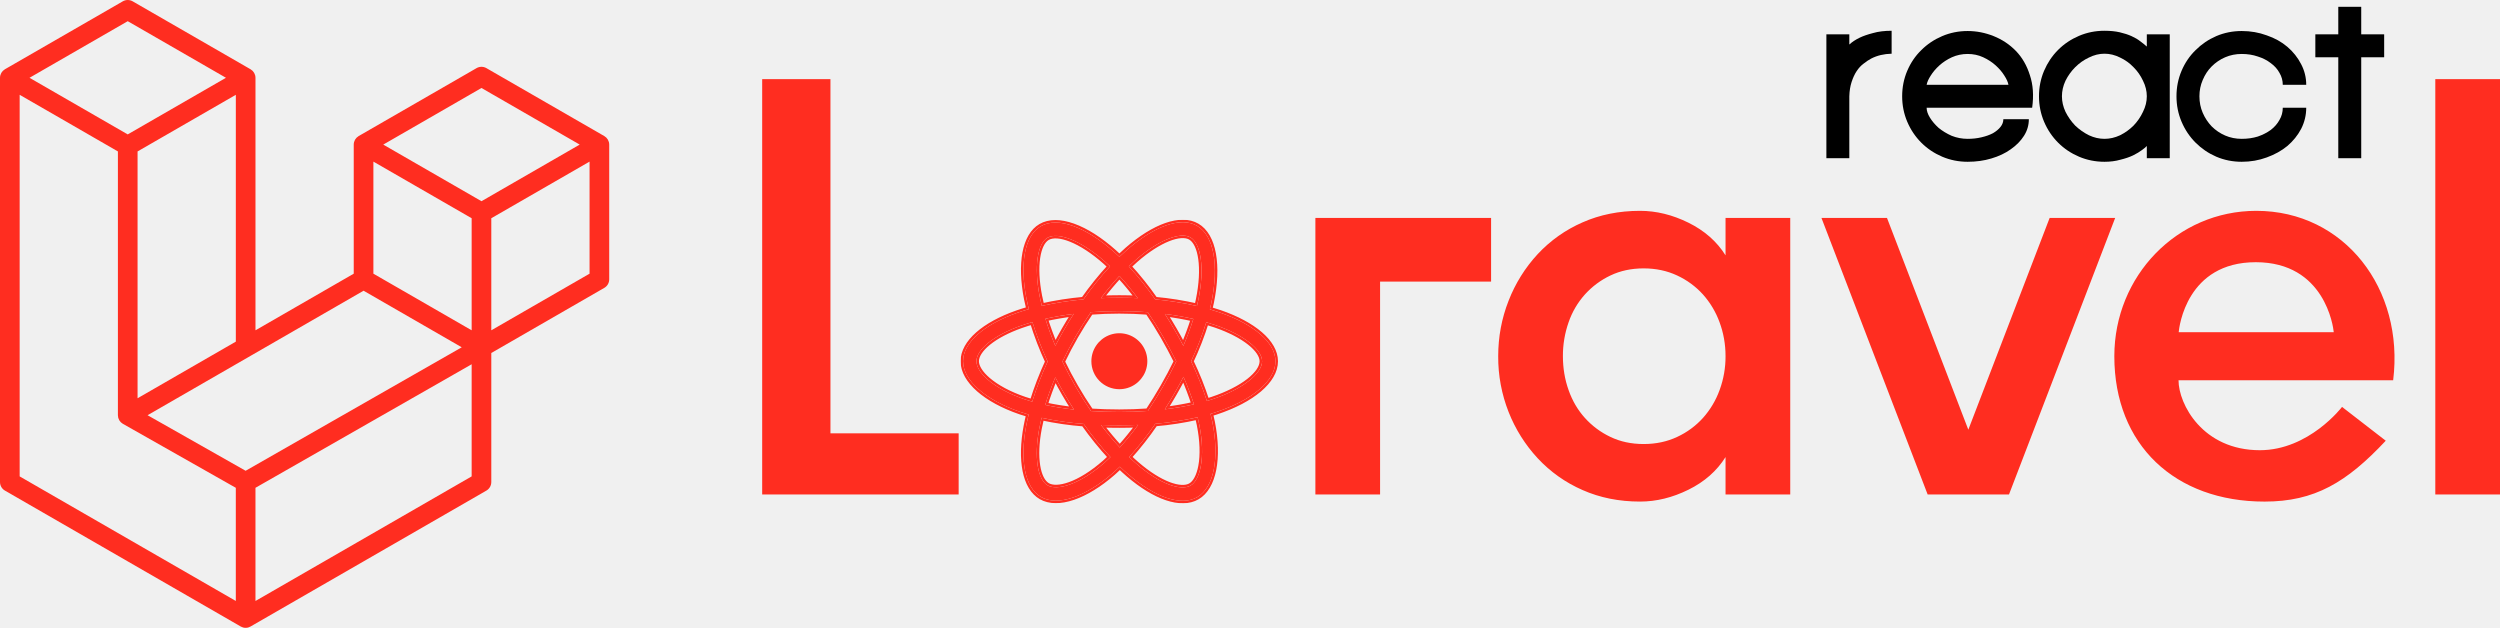
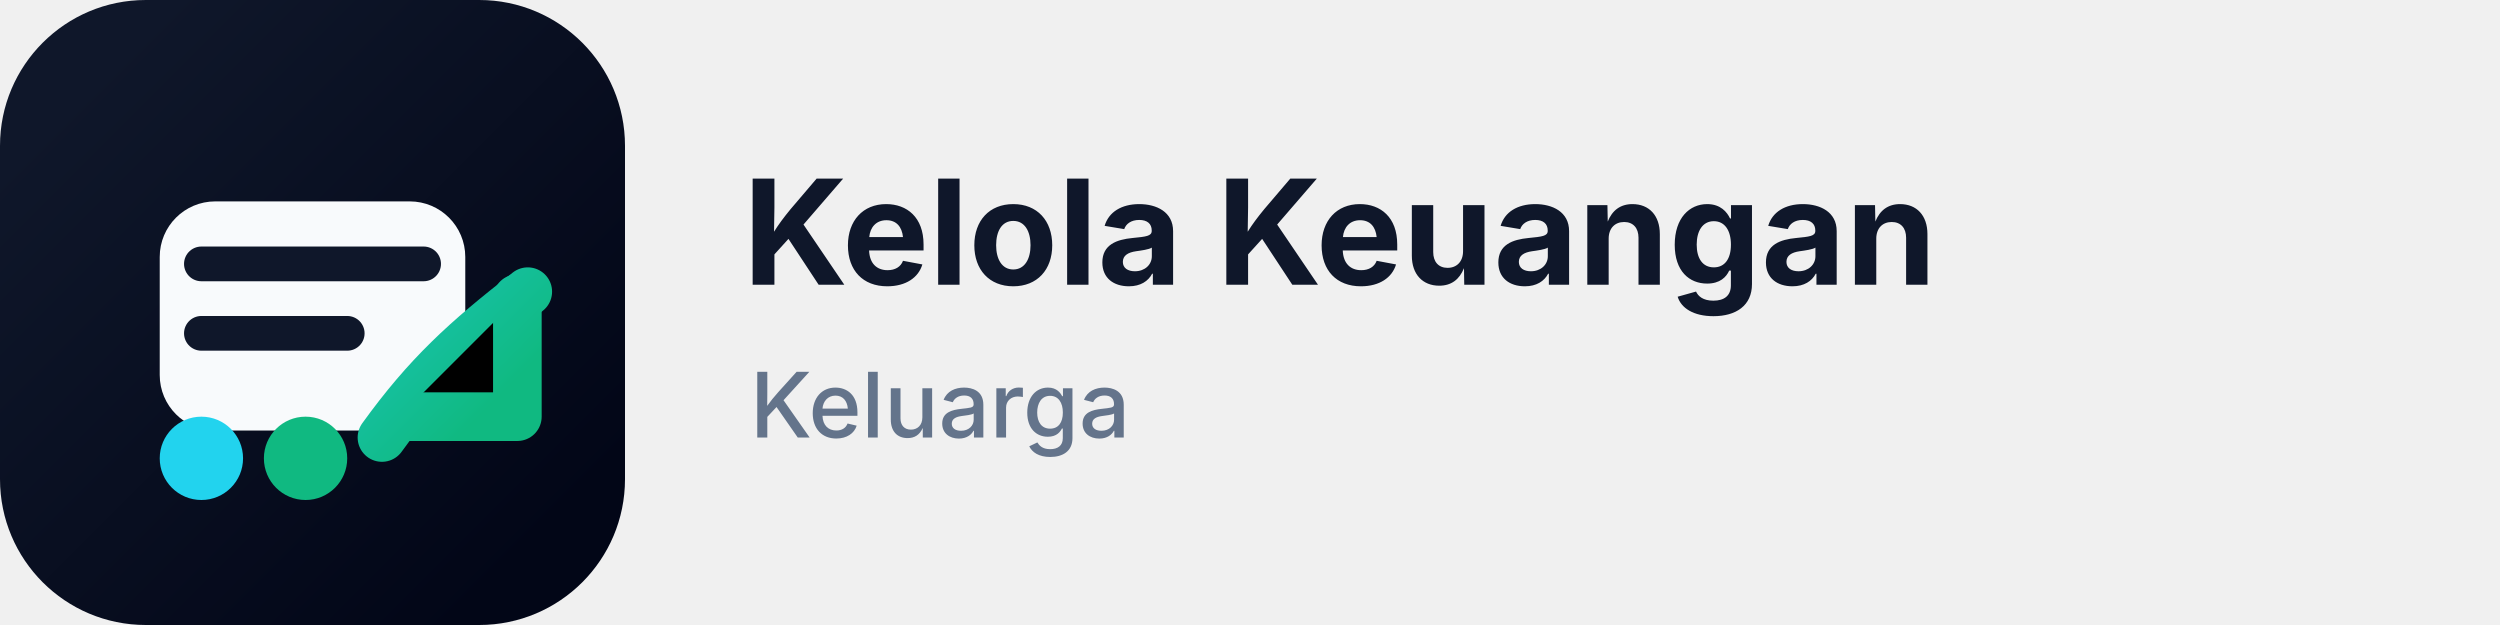
- <svg xmlns="http://www.w3.org/2000/svg" width="1991" height="500" viewBox="0 0 1991 500" fill="none">
-   <mask id="path-1-outside-1_1_7" maskUnits="userSpaceOnUse" x="765" y="175" width="253" height="226" fill="black">
-     <rect fill="white" x="765" y="175" width="253" height="226" />
-     <path d="M971.537 248.894C968.887 247.988 966.217 247.145 963.529 246.365C963.975 244.551 964.386 242.726 964.763 240.892C970.827 211.403 966.862 187.646 953.33 179.825C940.374 172.321 919.125 180.141 897.69 198.84C895.582 200.685 893.518 202.585 891.496 204.541C890.149 203.242 888.767 201.97 887.35 200.727C864.884 180.732 842.365 172.31 828.849 180.157C815.893 187.677 812.042 210.009 817.499 237.958C818.045 240.722 818.658 243.474 819.339 246.214C816.152 247.121 813.073 248.09 810.13 249.117C783.823 258.316 767 272.739 767 287.696C767 303.15 785.056 318.646 812.488 328.042C814.713 328.799 816.959 329.502 819.225 330.152C818.489 333.085 817.838 336.051 817.271 339.05C812.089 366.518 816.131 388.321 829.062 395.795C842.417 403.511 864.822 395.582 886.661 376.458C888.389 374.945 890.116 373.347 891.844 371.664C894.027 373.775 896.273 375.824 898.581 377.811C919.726 396.043 940.607 403.408 953.517 395.914C966.862 388.171 971.2 364.746 965.566 336.246C965.134 334.07 964.637 331.848 964.074 329.582C965.649 329.115 967.192 328.633 968.702 328.136C997.206 318.667 1015.78 303.358 1015.78 287.711C1015.76 272.682 998.403 258.165 971.537 248.894ZM904.681 206.873C923.043 190.854 940.208 184.531 948.033 189.05C956.362 193.865 959.601 213.279 954.367 238.741C954.021 240.399 953.648 242.053 953.247 243.701C942.289 241.208 931.177 239.449 919.985 238.435C913.577 229.204 906.553 220.417 898.959 212.133C900.818 210.33 902.722 208.576 904.671 206.873H904.681ZM840.453 300.476C842.702 304.829 845.053 309.129 847.507 313.376C850.005 317.708 852.608 321.977 855.317 326.182C847.616 325.345 839.963 324.111 832.389 322.487C834.586 315.376 837.292 307.991 840.453 300.476ZM840.453 275.429C837.343 268.074 834.711 260.84 832.55 253.853C839.65 252.262 847.216 250.962 855.104 249.977C852.461 254.102 849.918 258.288 847.475 262.534C845.033 266.781 842.687 271.079 840.437 275.429H840.453ZM846.102 287.955C849.377 281.124 852.905 274.425 856.685 267.857C860.461 261.292 864.481 254.878 868.745 248.614C876.146 248.054 883.733 247.759 891.398 247.759C899.063 247.759 906.697 248.054 914.093 248.619C918.311 254.869 922.307 261.261 926.08 267.795C929.853 274.328 933.427 280.996 936.803 287.799C933.472 294.654 929.906 301.381 926.106 307.981C922.336 314.545 918.363 320.978 914.186 327.281C906.801 327.799 899.156 328.084 891.382 328.084C883.609 328.084 876.109 327.84 868.859 327.369C864.564 321.084 860.511 314.642 856.7 308.043C852.89 301.444 849.352 294.748 846.087 287.955H846.102ZM935.305 313.303C937.81 308.957 940.215 304.553 942.519 300.093C945.678 307.255 948.467 314.576 950.874 322.025C943.21 323.751 935.462 325.074 927.661 325.99C930.293 321.813 932.842 317.584 935.305 313.303ZM942.416 275.434C940.121 271.063 937.736 266.744 935.258 262.477C932.84 258.269 930.319 254.113 927.697 250.008C935.632 251.013 943.245 252.35 950.381 253.983C948.087 261.262 945.428 268.421 942.416 275.434ZM891.502 219.747C896.677 225.401 901.563 231.314 906.143 237.461C896.347 236.994 886.545 236.994 876.736 237.461C881.572 231.066 886.521 225.131 891.502 219.747ZM834.198 189.366C842.521 184.536 860.924 191.439 880.323 208.682C881.561 209.786 882.81 210.941 884.054 212.139C876.422 220.421 869.348 229.201 862.878 238.42C851.711 239.426 840.621 241.157 829.678 243.602C829.046 241.059 828.476 238.499 827.968 235.922C823.278 211.962 826.382 193.901 834.198 189.366ZM822.065 319.89C819.992 319.299 817.945 318.658 815.924 317.967C803.796 313.821 793.779 308.411 786.901 302.518C780.744 297.237 777.624 291.966 777.624 287.696C777.624 278.621 791.13 267.043 813.654 259.191C816.483 258.207 819.337 257.307 822.215 256.491C825.561 267.242 829.612 277.759 834.343 287.976C829.555 298.333 825.454 308.994 822.065 319.89ZM879.659 368.436C870.004 376.894 860.333 382.89 851.808 385.911C844.148 388.622 838.048 388.7 834.363 386.569C826.517 382.035 823.252 364.523 827.704 341.035C828.232 338.271 828.837 335.507 829.518 332.743C840.57 335.124 851.771 336.75 863.044 337.609C869.577 346.876 876.71 355.706 884.396 364.041C882.852 365.559 881.271 367.021 879.659 368.436ZM891.797 356.402C886.76 350.955 881.732 344.927 876.83 338.449C881.594 338.636 886.445 338.729 891.382 338.729C896.451 338.729 901.468 338.62 906.412 338.397C901.849 344.643 896.971 350.652 891.797 356.402ZM956.331 371.219C954.849 379.221 951.869 384.559 948.184 386.694C940.342 391.244 923.577 385.331 905.5 369.736C903.427 367.954 901.354 366.041 899.244 364.036C906.781 355.668 913.747 346.803 920.094 337.501C931.429 336.54 942.685 334.8 953.781 332.292C954.289 334.344 954.738 336.355 955.128 338.325C957.621 350.918 957.979 362.31 956.331 371.219ZM965.349 318.024C963.991 318.475 962.591 318.911 961.171 319.336C957.692 308.535 953.483 297.983 948.572 287.753C953.299 277.659 957.343 267.26 960.679 256.626C963.224 257.367 965.696 258.145 968.075 258.969C991.096 266.908 1005.14 278.663 1005.14 287.696C1005.14 297.335 989.971 309.846 965.349 318.024Z" />
-   </mask>
-   <path d="M971.537 248.894C968.887 247.988 966.217 247.145 963.529 246.365C963.975 244.551 964.386 242.726 964.763 240.892C970.827 211.403 966.862 187.646 953.33 179.825C940.374 172.321 919.125 180.141 897.69 198.84C895.582 200.685 893.518 202.585 891.496 204.541C890.149 203.242 888.767 201.97 887.35 200.727C864.884 180.732 842.365 172.31 828.849 180.157C815.893 187.677 812.042 210.009 817.499 237.958C818.045 240.722 818.658 243.474 819.339 246.214C816.152 247.121 813.073 248.09 810.13 249.117C783.823 258.316 767 272.739 767 287.696C767 303.15 785.056 318.646 812.488 328.042C814.713 328.799 816.959 329.502 819.225 330.152C818.489 333.085 817.838 336.051 817.271 339.05C812.089 366.518 816.131 388.321 829.062 395.795C842.417 403.511 864.822 395.582 886.661 376.458C888.389 374.945 890.116 373.347 891.844 371.664C894.027 373.775 896.273 375.824 898.581 377.811C919.726 396.043 940.607 403.408 953.517 395.914C966.862 388.171 971.2 364.746 965.566 336.246C965.134 334.07 964.637 331.848 964.074 329.582C965.649 329.115 967.192 328.633 968.702 328.136C997.206 318.667 1015.78 303.358 1015.78 287.711C1015.76 272.682 998.403 258.165 971.537 248.894ZM904.681 206.873C923.043 190.854 940.208 184.531 948.033 189.05C956.362 193.865 959.601 213.279 954.367 238.741C954.021 240.399 953.648 242.053 953.247 243.701C942.289 241.208 931.177 239.449 919.985 238.435C913.577 229.204 906.553 220.417 898.959 212.133C900.818 210.33 902.722 208.576 904.671 206.873H904.681ZM840.453 300.476C842.702 304.829 845.053 309.129 847.507 313.376C850.005 317.708 852.608 321.977 855.317 326.182C847.616 325.345 839.963 324.111 832.389 322.487C834.586 315.376 837.292 307.991 840.453 300.476ZM840.453 275.429C837.343 268.074 834.711 260.84 832.55 253.853C839.65 252.262 847.216 250.962 855.104 249.977C852.461 254.102 849.918 258.288 847.475 262.534C845.033 266.781 842.687 271.079 840.437 275.429H840.453ZM846.102 287.955C849.377 281.124 852.905 274.425 856.685 267.857C860.461 261.292 864.481 254.878 868.745 248.614C876.146 248.054 883.733 247.759 891.398 247.759C899.063 247.759 906.697 248.054 914.093 248.619C918.311 254.869 922.307 261.261 926.08 267.795C929.853 274.328 933.427 280.996 936.803 287.799C933.472 294.654 929.906 301.381 926.106 307.981C922.336 314.545 918.363 320.978 914.186 327.281C906.801 327.799 899.156 328.084 891.382 328.084C883.609 328.084 876.109 327.84 868.859 327.369C864.564 321.084 860.511 314.642 856.7 308.043C852.89 301.444 849.352 294.748 846.087 287.955H846.102ZM935.305 313.303C937.81 308.957 940.215 304.553 942.519 300.093C945.678 307.255 948.467 314.576 950.874 322.025C943.21 323.751 935.462 325.074 927.661 325.99C930.293 321.813 932.842 317.584 935.305 313.303ZM942.416 275.434C940.121 271.063 937.736 266.744 935.258 262.477C932.84 258.269 930.319 254.113 927.697 250.008C935.632 251.013 943.245 252.35 950.381 253.983C948.087 261.262 945.428 268.421 942.416 275.434ZM891.502 219.747C896.677 225.401 901.563 231.314 906.143 237.461C896.347 236.994 886.545 236.994 876.736 237.461C881.572 231.066 886.521 225.131 891.502 219.747ZM834.198 189.366C842.521 184.536 860.924 191.439 880.323 208.682C881.561 209.786 882.81 210.941 884.054 212.139C876.422 220.421 869.348 229.201 862.878 238.42C851.711 239.426 840.621 241.157 829.678 243.602C829.046 241.059 828.476 238.499 827.968 235.922C823.278 211.962 826.382 193.901 834.198 189.366ZM822.065 319.89C819.992 319.299 817.945 318.658 815.924 317.967C803.796 313.821 793.779 308.411 786.901 302.518C780.744 297.237 777.624 291.966 777.624 287.696C777.624 278.621 791.13 267.043 813.654 259.191C816.483 258.207 819.337 257.307 822.215 256.491C825.561 267.242 829.612 277.759 834.343 287.976C829.555 298.333 825.454 308.994 822.065 319.89ZM879.659 368.436C870.004 376.894 860.333 382.89 851.808 385.911C844.148 388.622 838.048 388.7 834.363 386.569C826.517 382.035 823.252 364.523 827.704 341.035C828.232 338.271 828.837 335.507 829.518 332.743C840.57 335.124 851.771 336.75 863.044 337.609C869.577 346.876 876.71 355.706 884.396 364.041C882.852 365.559 881.271 367.021 879.659 368.436ZM891.797 356.402C886.76 350.955 881.732 344.927 876.83 338.449C881.594 338.636 886.445 338.729 891.382 338.729C896.451 338.729 901.468 338.62 906.412 338.397C901.849 344.643 896.971 350.652 891.797 356.402ZM956.331 371.219C954.849 379.221 951.869 384.559 948.184 386.694C940.342 391.244 923.577 385.331 905.5 369.736C903.427 367.954 901.354 366.041 899.244 364.036C906.781 355.668 913.747 346.803 920.094 337.501C931.429 336.54 942.685 334.8 953.781 332.292C954.289 334.344 954.738 336.355 955.128 338.325C957.621 350.918 957.979 362.31 956.331 371.219ZM965.349 318.024C963.991 318.475 962.591 318.911 961.171 319.336C957.692 308.535 953.483 297.983 948.572 287.753C953.299 277.659 957.343 267.26 960.679 256.626C963.224 257.367 965.696 258.145 968.075 258.969C991.096 266.908 1005.14 278.663 1005.14 287.696C1005.14 297.335 989.971 309.846 965.349 318.024Z" fill="#FF2D20" />
-   <path d="M971.537 248.894C968.887 247.988 966.217 247.145 963.529 246.365C963.975 244.551 964.386 242.726 964.763 240.892C970.827 211.403 966.862 187.646 953.33 179.825C940.374 172.321 919.125 180.141 897.69 198.84C895.582 200.685 893.518 202.585 891.496 204.541C890.149 203.242 888.767 201.97 887.35 200.727C864.884 180.732 842.365 172.31 828.849 180.157C815.893 187.677 812.042 210.009 817.499 237.958C818.045 240.722 818.658 243.474 819.339 246.214C816.152 247.121 813.073 248.09 810.13 249.117C783.823 258.316 767 272.739 767 287.696C767 303.15 785.056 318.646 812.488 328.042C814.713 328.799 816.959 329.502 819.225 330.152C818.489 333.085 817.838 336.051 817.271 339.05C812.089 366.518 816.131 388.321 829.062 395.795C842.417 403.511 864.822 395.582 886.661 376.458C888.389 374.945 890.116 373.347 891.844 371.664C894.027 373.775 896.273 375.824 898.581 377.811C919.726 396.043 940.607 403.408 953.517 395.914C966.862 388.171 971.2 364.746 965.566 336.246C965.134 334.07 964.637 331.848 964.074 329.582C965.649 329.115 967.192 328.633 968.702 328.136C997.206 318.667 1015.78 303.358 1015.78 287.711C1015.76 272.682 998.403 258.165 971.537 248.894ZM904.681 206.873C923.043 190.854 940.208 184.531 948.033 189.05C956.362 193.865 959.601 213.279 954.367 238.741C954.021 240.399 953.648 242.053 953.247 243.701C942.289 241.208 931.177 239.449 919.985 238.435C913.577 229.204 906.553 220.417 898.959 212.133C900.818 210.33 902.722 208.576 904.671 206.873H904.681ZM840.453 300.476C842.702 304.829 845.053 309.129 847.507 313.376C850.005 317.708 852.608 321.977 855.317 326.182C847.616 325.345 839.963 324.111 832.389 322.487C834.586 315.376 837.292 307.991 840.453 300.476ZM840.453 275.429C837.343 268.074 834.711 260.84 832.55 253.853C839.65 252.262 847.216 250.962 855.104 249.977C852.461 254.102 849.918 258.288 847.475 262.534C845.033 266.781 842.687 271.079 840.437 275.429H840.453ZM846.102 287.955C849.377 281.124 852.905 274.425 856.685 267.857C860.461 261.292 864.481 254.878 868.745 248.614C876.146 248.054 883.733 247.759 891.398 247.759C899.063 247.759 906.697 248.054 914.093 248.619C918.311 254.869 922.307 261.261 926.08 267.795C929.853 274.328 933.427 280.996 936.803 287.799C933.472 294.654 929.906 301.381 926.106 307.981C922.336 314.545 918.363 320.978 914.186 327.281C906.801 327.799 899.156 328.084 891.382 328.084C883.609 328.084 876.109 327.84 868.859 327.369C864.564 321.084 860.511 314.642 856.7 308.043C852.89 301.444 849.352 294.748 846.087 287.955H846.102ZM935.305 313.303C937.81 308.957 940.215 304.553 942.519 300.093C945.678 307.255 948.467 314.576 950.874 322.025C943.21 323.751 935.462 325.074 927.661 325.99C930.293 321.813 932.842 317.584 935.305 313.303ZM942.416 275.434C940.121 271.063 937.736 266.744 935.258 262.477C932.84 258.269 930.319 254.113 927.697 250.008C935.632 251.013 943.245 252.35 950.381 253.983C948.087 261.262 945.428 268.421 942.416 275.434ZM891.502 219.747C896.677 225.401 901.563 231.314 906.143 237.461C896.347 236.994 886.545 236.994 876.736 237.461C881.572 231.066 886.521 225.131 891.502 219.747ZM834.198 189.366C842.521 184.536 860.924 191.439 880.323 208.682C881.561 209.786 882.81 210.941 884.054 212.139C876.422 220.421 869.348 229.201 862.878 238.42C851.711 239.426 840.621 241.157 829.678 243.602C829.046 241.059 828.476 238.499 827.968 235.922C823.278 211.962 826.382 193.901 834.198 189.366ZM822.065 319.89C819.992 319.299 817.945 318.658 815.924 317.967C803.796 313.821 793.779 308.411 786.901 302.518C780.744 297.237 777.624 291.966 777.624 287.696C777.624 278.621 791.13 267.043 813.654 259.191C816.483 258.207 819.337 257.307 822.215 256.491C825.561 267.242 829.612 277.759 834.343 287.976C829.555 298.333 825.454 308.994 822.065 319.89ZM879.659 368.436C870.004 376.894 860.333 382.89 851.808 385.911C844.148 388.622 838.048 388.7 834.363 386.569C826.517 382.035 823.252 364.523 827.704 341.035C828.232 338.271 828.837 335.507 829.518 332.743C840.57 335.124 851.771 336.75 863.044 337.609C869.577 346.876 876.71 355.706 884.396 364.041C882.852 365.559 881.271 367.021 879.659 368.436ZM891.797 356.402C886.76 350.955 881.732 344.927 876.83 338.449C881.594 338.636 886.445 338.729 891.382 338.729C896.451 338.729 901.468 338.62 906.412 338.397C901.849 344.643 896.971 350.652 891.797 356.402ZM956.331 371.219C954.849 379.221 951.869 384.559 948.184 386.694C940.342 391.244 923.577 385.331 905.5 369.736C903.427 367.954 901.354 366.041 899.244 364.036C906.781 355.668 913.747 346.803 920.094 337.501C931.429 336.54 942.685 334.8 953.781 332.292C954.289 334.344 954.738 336.355 955.128 338.325C957.621 350.918 957.979 362.31 956.331 371.219ZM965.349 318.024C963.991 318.475 962.591 318.911 961.171 319.336C957.692 308.535 953.483 297.983 948.572 287.753C953.299 277.659 957.343 267.26 960.679 256.626C963.224 257.367 965.696 258.145 968.075 258.969C991.096 266.908 1005.14 278.663 1005.14 287.696C1005.14 297.335 989.971 309.846 965.349 318.024Z" stroke="#FF2D20" stroke-width="4" mask="url(#path-1-outside-1_1_7)" />
-   <path d="M891.382 309.96C895.793 309.974 900.109 308.679 903.783 306.24C907.457 303.8 910.325 300.324 912.023 296.253C913.721 292.182 914.172 287.699 913.321 283.372C912.469 279.044 910.352 275.066 907.239 271.943C904.125 268.819 900.154 266.689 895.829 265.823C891.504 264.957 887.02 265.394 882.944 267.079C878.867 268.764 875.383 271.62 872.931 275.286C870.479 278.953 869.17 283.264 869.17 287.675C869.164 290.597 869.733 293.492 870.847 296.193C871.96 298.895 873.595 301.351 875.658 303.421C877.72 305.49 880.171 307.133 882.869 308.255C885.567 309.377 888.46 309.957 891.382 309.96Z" fill="#FF2D20" />
-   <path fill-rule="evenodd" clip-rule="evenodd" d="M484.904 113.113C485.084 113.78 485.176 114.467 485.178 115.157V222.481C485.178 223.859 484.815 225.212 484.125 226.404C483.435 227.596 482.443 228.584 481.25 229.27L391.267 281.132V383.926C391.267 386.724 389.782 389.306 387.359 390.715L199.527 498.958C199.097 499.202 198.628 499.359 198.159 499.525C197.984 499.584 197.817 499.691 197.632 499.74C196.319 500.087 194.939 500.087 193.626 499.74C193.411 499.682 193.215 499.564 193.01 499.486C192.58 499.33 192.131 499.193 191.72 498.958L3.928 390.715C2.735 390.029 1.744 389.04 1.054 387.848C0.365 386.656 0.001 385.304 0 383.926L0 61.955C0 61.251 0.098 60.566 0.274 59.901C0.332 59.676 0.469 59.471 0.547 59.246C0.694 58.835 0.831 58.414 1.046 58.033C1.192 57.779 1.407 57.573 1.583 57.338C1.808 57.025 2.013 56.703 2.277 56.429C2.501 56.204 2.795 56.038 3.049 55.842C3.332 55.607 3.586 55.353 3.908 55.167L97.819 1.045C99.008 0.36 100.356 0 101.728 0C103.099 0 104.447 0.36 105.636 1.045L199.537 55.167H199.557C199.869 55.363 200.133 55.607 200.417 55.832C200.671 56.028 200.954 56.204 201.179 56.419C201.452 56.703 201.648 57.025 201.882 57.338C202.048 57.573 202.273 57.779 202.41 58.033C202.635 58.424 202.762 58.835 202.918 59.246C202.996 59.471 203.133 59.676 203.192 59.911C203.371 60.578 203.463 61.265 203.465 61.955V263.055L281.713 217.952V115.148C281.713 114.463 281.81 113.768 281.986 113.113C282.055 112.878 282.182 112.673 282.26 112.448C282.416 112.037 282.553 111.617 282.768 111.235C282.915 110.981 283.13 110.775 283.296 110.541C283.53 110.228 283.726 109.905 283.999 109.631C284.224 109.406 284.507 109.24 284.761 109.044C285.054 108.809 285.309 108.555 285.621 108.369L379.542 54.248C380.73 53.562 382.078 53.201 383.45 53.201C384.822 53.201 386.17 53.562 387.359 54.248L481.26 108.369C481.592 108.565 481.846 108.809 482.139 109.034C482.383 109.23 482.667 109.406 482.891 109.621C483.165 109.905 483.36 110.228 483.595 110.541C483.771 110.775 483.986 110.981 484.123 111.235C484.347 111.617 484.474 112.037 484.631 112.448C484.719 112.673 484.846 112.878 484.904 113.113ZM469.524 217.952V128.705L436.664 147.642L391.267 173.808V263.055L469.534 217.952H469.524ZM375.623 379.397V290.091L330.969 315.621L203.455 388.475V478.622L375.623 379.397ZM15.653 75.503V379.397L187.802 478.612V388.485L97.868 337.532L97.839 337.513L97.8 337.493C97.497 337.317 97.243 337.063 96.959 336.847C96.715 336.652 96.432 336.495 96.217 336.28L96.197 336.251C95.943 336.006 95.767 335.703 95.552 335.429C95.357 335.165 95.122 334.94 94.966 334.666L94.956 334.637C94.78 334.343 94.673 333.991 94.546 333.659C94.419 333.365 94.253 333.091 94.175 332.778C94.077 332.407 94.057 332.006 94.018 331.624C93.979 331.331 93.901 331.037 93.901 330.744V120.606L48.514 94.43L15.653 75.503ZM101.737 16.872L23.5 61.955L101.718 107.039L179.946 61.946L101.718 16.872H101.737ZM142.425 298.23L187.812 272.074V75.503L154.951 94.44L109.554 120.606V317.177L142.425 298.23ZM383.45 70.074L305.222 115.157L383.45 160.241L461.668 115.148L383.45 70.074ZM375.623 173.808L330.227 147.642L297.366 128.705V217.952L342.753 244.108L375.623 263.055V173.808ZM195.619 374.927L310.362 309.351L367.719 276.583L289.549 231.529L199.547 283.401L117.518 330.675L195.619 374.927Z" fill="#FF2D20" />
-   <path fill-rule="evenodd" clip-rule="evenodd" d="M661.371 63V345.115H763.474V393.787H607V63H661.371ZM1047.57 393.787V173.576H1187.5V224.268H1099.09V393.811H1047.57V393.787ZM1374.22 203.347V173.576H1425.75V393.799H1374.22V364.016C1367.29 375.045 1357.45 383.712 1344.68 390.004C1331.92 396.308 1319.08 399.454 1306.15 399.454C1289.45 399.454 1274.17 396.394 1260.3 390.249C1246.79 384.36 1234.64 375.751 1224.61 364.958C1214.66 354.224 1206.81 341.728 1201.45 328.112C1195.88 313.965 1193.07 298.88 1193.17 283.675C1193.17 268.251 1195.93 253.513 1201.45 239.484C1206.77 225.777 1214.62 213.193 1224.6 202.393C1234.64 191.605 1246.79 183 1260.3 177.114C1274.17 170.969 1289.45 167.909 1306.15 167.909C1319.07 167.909 1331.92 171.055 1344.68 177.359C1357.45 183.663 1367.29 192.318 1374.22 203.347ZM1369.5 310.619C1372.67 301.995 1374.27 292.875 1374.22 283.688C1374.22 274.225 1372.63 265.252 1369.5 256.757C1366.54 248.576 1362.06 241.035 1356.27 234.538C1350.5 228.166 1343.5 223.021 1335.7 219.408C1327.67 215.638 1318.75 213.74 1308.99 213.74C1299.22 213.74 1290.39 215.638 1282.52 219.408C1274.81 223.064 1267.9 228.206 1262.19 234.538C1256.42 241.001 1252 248.551 1249.2 256.744C1246.17 265.399 1244.65 274.508 1244.7 283.675C1244.7 293.126 1246.18 302.111 1249.2 310.606C1252.18 319.126 1256.52 326.52 1262.19 332.824C1267.9 339.159 1274.81 344.302 1282.52 347.955C1290.39 351.737 1299.22 353.623 1308.99 353.623C1318.75 353.623 1327.67 351.737 1335.7 347.955C1343.51 344.346 1350.5 339.2 1356.27 332.824C1362.06 326.332 1366.54 318.795 1369.5 310.619ZM1632.33 173.576H1684.52L1599.96 393.799H1535.18L1450.61 173.576H1502.8L1567.57 342.214L1632.33 173.576ZM1796.91 167.909C1867.06 167.909 1914.91 230.07 1905.92 302.821H1734.98C1734.98 321.819 1754.17 358.544 1799.74 358.544C1838.92 358.544 1865.19 324.084 1865.2 324.06L1900.01 350.991C1868.89 384.202 1843.4 399.467 1803.49 399.467C1732.19 399.467 1683.85 354.369 1683.85 283.688C1683.85 219.751 1733.82 167.909 1796.91 167.909ZM1735.11 264.542H1858.6C1858.22 260.307 1851.52 208.819 1796.49 208.819C1741.45 208.819 1735.51 260.307 1735.11 264.542ZM1939.47 393.787V63H1991V393.787H1939.47Z" fill="#FF2D20" />
-   <path d="M1472.8 35.462C1474.96 33.432 1477.74 31.605 1481.12 29.981C1483.96 28.628 1487.48 27.41 1491.68 26.327C1495.87 25.109 1500.81 24.5 1506.49 24.5V42.77C1500.4 42.905 1494.99 44.191 1490.25 46.627C1488.22 47.71 1486.19 49.063 1484.16 50.687C1482.13 52.176 1480.31 54.138 1478.68 56.574C1477.06 59.01 1475.71 61.92 1474.62 65.303C1473.54 68.551 1472.93 72.34 1472.8 76.671V126H1454.53V27.342H1472.8V35.462Z" fill="black" />
-   <path d="M1615.77 94.941C1615.77 99.678 1614.49 104.076 1611.91 108.136C1609.34 112.196 1605.82 115.782 1601.36 118.895C1597.03 122.008 1591.89 124.444 1585.93 126.203C1580.11 127.962 1573.82 128.842 1567.05 128.842C1559.88 128.842 1553.11 127.489 1546.75 124.782C1540.39 122.075 1534.84 118.354 1530.11 113.617C1525.37 108.88 1521.65 103.332 1518.94 96.971C1516.23 90.61 1514.88 83.844 1514.88 76.671C1514.88 69.498 1516.23 62.732 1518.94 56.371C1521.65 50.01 1525.37 44.529 1530.11 39.928C1534.84 35.191 1540.39 31.47 1546.75 28.763C1553.11 26.056 1559.88 24.703 1567.05 24.703C1574.09 24.703 1580.99 26.056 1587.76 28.763C1594.52 31.47 1600.41 35.394 1605.42 40.537C1610.43 45.68 1614.15 52.108 1616.58 59.822C1619.15 67.401 1619.76 76.062 1618.41 85.806H1534.37C1534.37 88.242 1535.25 90.881 1537.01 93.723C1538.77 96.565 1541.07 99.272 1543.91 101.843C1546.89 104.279 1550.34 106.377 1554.26 108.136C1558.32 109.76 1562.59 110.572 1567.05 110.572C1570.98 110.572 1574.63 110.166 1578.01 109.354C1581.53 108.542 1584.58 107.459 1587.15 106.106C1589.72 104.617 1591.75 102.926 1593.24 101.031C1594.73 99.136 1595.47 97.106 1595.47 94.941H1615.77ZM1599.53 67.536C1599.13 65.371 1598.04 62.935 1596.28 60.228C1594.52 57.386 1592.22 54.679 1589.38 52.108C1586.54 49.537 1583.22 47.371 1579.43 45.612C1575.65 43.853 1571.52 42.973 1567.05 42.973C1562.59 42.973 1558.39 43.853 1554.47 45.612C1550.68 47.371 1547.36 49.537 1544.52 52.108C1541.68 54.679 1539.38 57.386 1537.62 60.228C1535.86 62.935 1534.77 65.371 1534.37 67.536H1599.53Z" fill="black" />
-   <path d="M1709.72 126V116.256C1709.04 117.068 1707.76 118.151 1705.86 119.504C1704.1 120.857 1701.74 122.278 1698.76 123.767C1695.92 125.12 1692.53 126.271 1688.61 127.218C1684.82 128.301 1680.62 128.842 1676.02 128.842C1668.85 128.842 1662.08 127.489 1655.72 124.782C1649.36 122.075 1643.81 118.354 1639.08 113.617C1634.34 108.88 1630.62 103.332 1627.91 96.971C1625.21 90.61 1623.85 83.844 1623.85 76.671C1623.85 69.498 1625.21 62.732 1627.91 56.371C1630.62 50.01 1634.34 44.462 1639.08 39.725C1643.81 34.988 1649.36 31.267 1655.72 28.56C1662.08 25.853 1668.85 24.5 1676.02 24.5C1680.62 24.5 1684.68 24.906 1688.2 25.718C1691.72 26.53 1694.83 27.545 1697.54 28.763C1700.25 29.981 1702.55 31.334 1704.44 32.823C1706.47 34.312 1708.23 35.733 1709.72 37.086V27.342H1727.99V126H1709.72ZM1642.12 76.671C1642.12 80.866 1643.07 84.994 1644.96 89.054C1646.99 93.114 1649.57 96.768 1652.68 100.016C1655.93 103.129 1659.58 105.7 1663.64 107.73C1667.7 109.625 1671.83 110.572 1676.02 110.572C1680.22 110.572 1684.35 109.625 1688.41 107.73C1692.47 105.7 1696.05 103.129 1699.16 100.016C1702.28 96.768 1704.78 93.114 1706.68 89.054C1708.71 84.994 1709.72 80.866 1709.72 76.671C1709.72 72.476 1708.71 68.348 1706.68 64.288C1704.78 60.228 1702.28 56.642 1699.16 53.529C1696.05 50.281 1692.47 47.71 1688.41 45.815C1684.35 43.785 1680.22 42.77 1676.02 42.77C1671.83 42.77 1667.7 43.785 1663.64 45.815C1659.58 47.71 1655.93 50.281 1652.68 53.529C1649.57 56.642 1646.99 60.228 1644.96 64.288C1643.07 68.348 1642.12 72.476 1642.12 76.671Z" fill="black" />
-   <path d="M1836.68 85.806C1836.68 91.761 1835.32 97.377 1832.62 102.655C1829.91 107.798 1826.25 112.331 1821.65 116.256C1817.05 120.045 1811.57 123.09 1805.21 125.391C1798.98 127.692 1792.35 128.842 1785.32 128.842C1778.14 128.842 1771.38 127.489 1765.02 124.782C1758.79 122.075 1753.31 118.354 1748.57 113.617C1743.84 108.88 1740.11 103.332 1737.41 96.971C1734.7 90.61 1733.35 83.844 1733.35 76.671C1733.35 69.498 1734.7 62.732 1737.41 56.371C1740.11 50.01 1743.84 44.529 1748.57 39.928C1753.31 35.191 1758.79 31.47 1765.02 28.763C1771.38 26.056 1778.14 24.703 1785.32 24.703C1792.35 24.703 1798.98 25.853 1805.21 28.154C1811.57 30.319 1817.05 33.364 1821.65 37.289C1826.25 41.214 1829.91 45.815 1832.62 51.093C1835.32 56.236 1836.68 61.717 1836.68 67.536H1818C1818 64.153 1817.12 60.972 1815.36 57.995C1813.74 55.018 1811.44 52.446 1808.46 50.281C1805.48 47.98 1802.03 46.221 1798.11 45.003C1794.18 43.65 1789.92 42.973 1785.32 42.973C1780.58 42.973 1776.18 43.853 1772.12 45.612C1768.06 47.371 1764.47 49.807 1761.36 52.92C1758.38 55.897 1756.02 59.484 1754.26 63.679C1752.5 67.739 1751.62 72.07 1751.62 76.671C1751.62 81.408 1752.5 85.806 1754.26 89.866C1756.02 93.926 1758.38 97.512 1761.36 100.625C1764.47 103.738 1768.06 106.174 1772.12 107.933C1776.18 109.692 1780.58 110.572 1785.32 110.572C1789.92 110.572 1794.18 109.963 1798.11 108.745C1802.03 107.392 1805.48 105.632 1808.46 103.467C1811.44 101.166 1813.74 98.527 1815.36 95.55C1817.12 92.573 1818 89.325 1818 85.806H1836.68Z" fill="black" />
-   <path d="M1862.21 126V45.612H1843.94V27.342H1862.21V5.418H1880.48V27.342H1898.75V45.612H1880.48V126H1862.21Z" fill="black" />
+ <svg xmlns="http://www.w3.org/2000/svg" viewBox="0 0 720 180" role="img" aria-label="Kelola Keuangan Keluarga">
+   <defs>
+     <linearGradient id="brand-bg" x1="24" x2="156" y1="24" y2="156" gradientUnits="userSpaceOnUse">
+       <stop stop-color="#0f172a" />
+       <stop offset="1" stop-color="#020617" />
+     </linearGradient>
+     <linearGradient id="brand-accent" x1="60" x2="132" y1="54" y2="126" gradientUnits="userSpaceOnUse">
+       <stop stop-color="#22d3ee" />
+       <stop offset="1" stop-color="#10b981" />
+     </linearGradient>
+   </defs>
+   <rect width="180" height="180" rx="42" fill="url(#brand-bg)" />
+   <rect x="46" y="58" width="88" height="66" rx="16" fill="#f8fafc" />
+   <path d="M58 76h64M58 96h42" stroke="#0f172a" stroke-width="10" stroke-linecap="round" />
+   <path d="M110 126c13-18 24-28 42-42" stroke="url(#brand-accent)" stroke-width="14" stroke-linecap="round" />
+   <path d="M149 86v34h-34" stroke="url(#brand-accent)" stroke-width="14" stroke-linecap="round" stroke-linejoin="round" />
+   <circle cx="58" cy="132" r="12" fill="#22d3ee" />
+   <circle cx="88" cy="132" r="12" fill="#10b981" />
+   <text x="214" y="82" fill="#0f172a" font-family="Inter, Arial, sans-serif" font-size="42" font-weight="700">Kelola Keuangan</text>
+   <text x="216" y="126" fill="#64748b" font-family="Inter, Arial, sans-serif" font-size="26" font-weight="500">Keluarga</text>
</svg>
